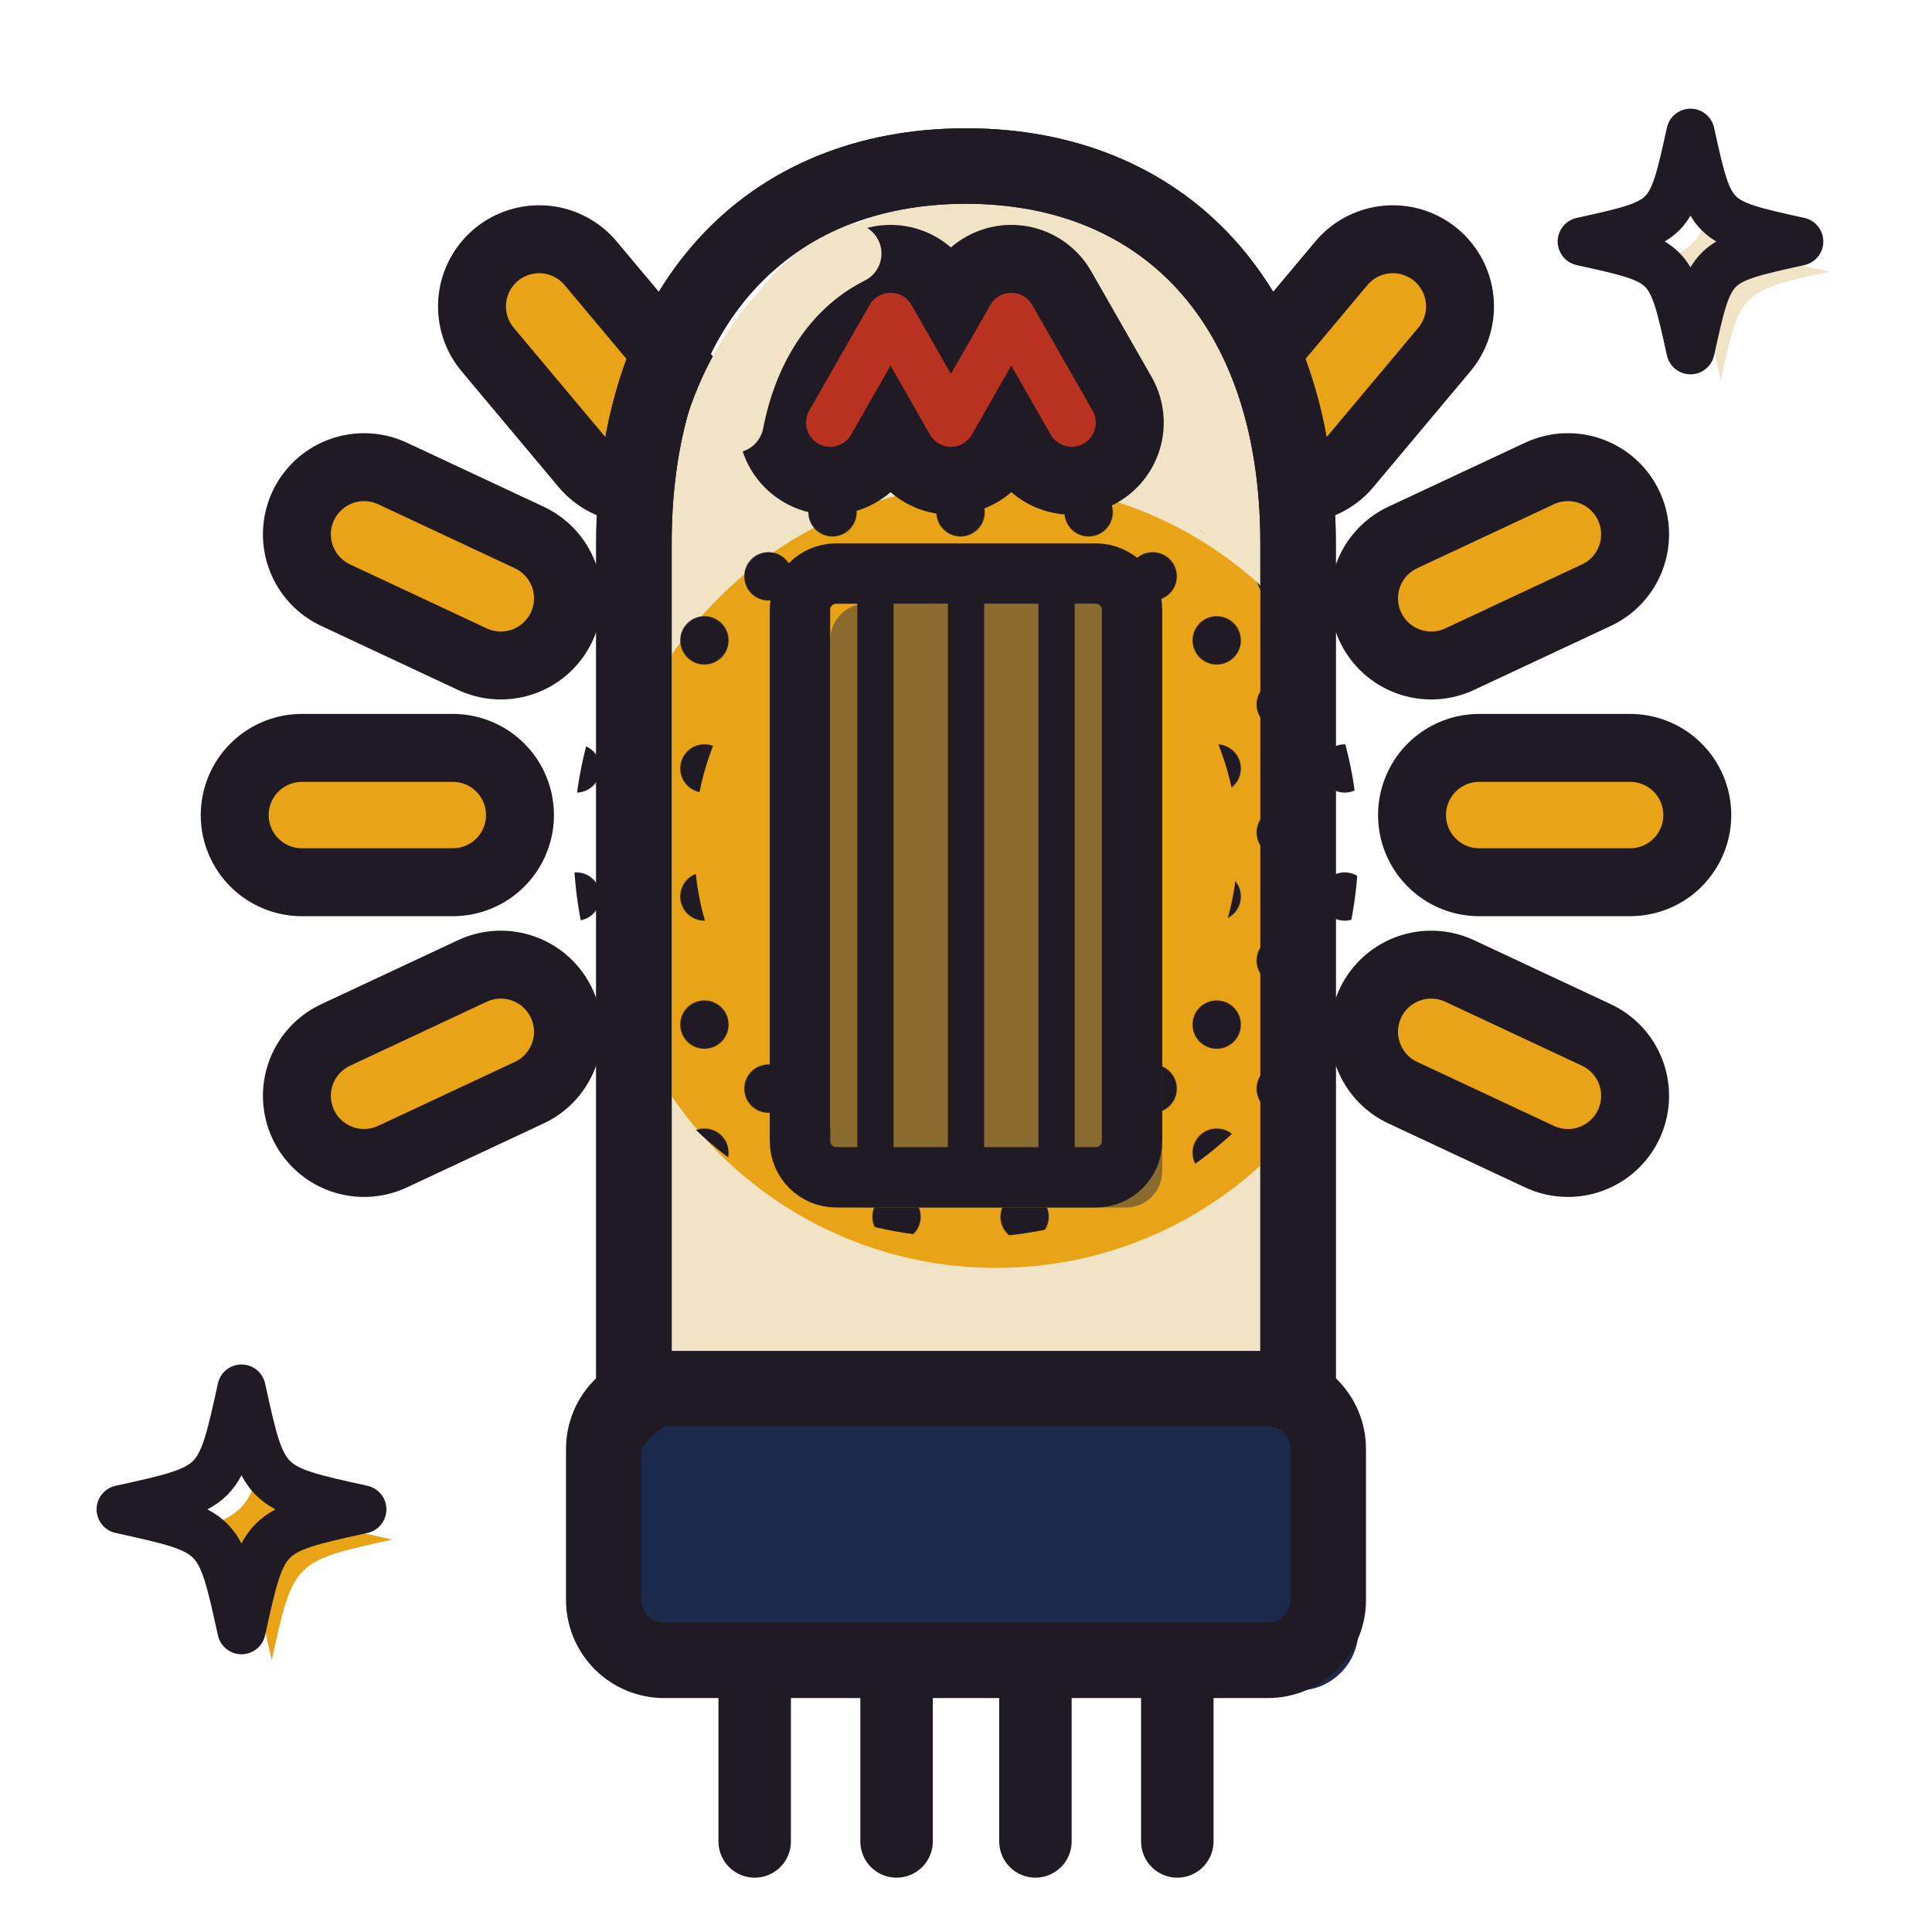
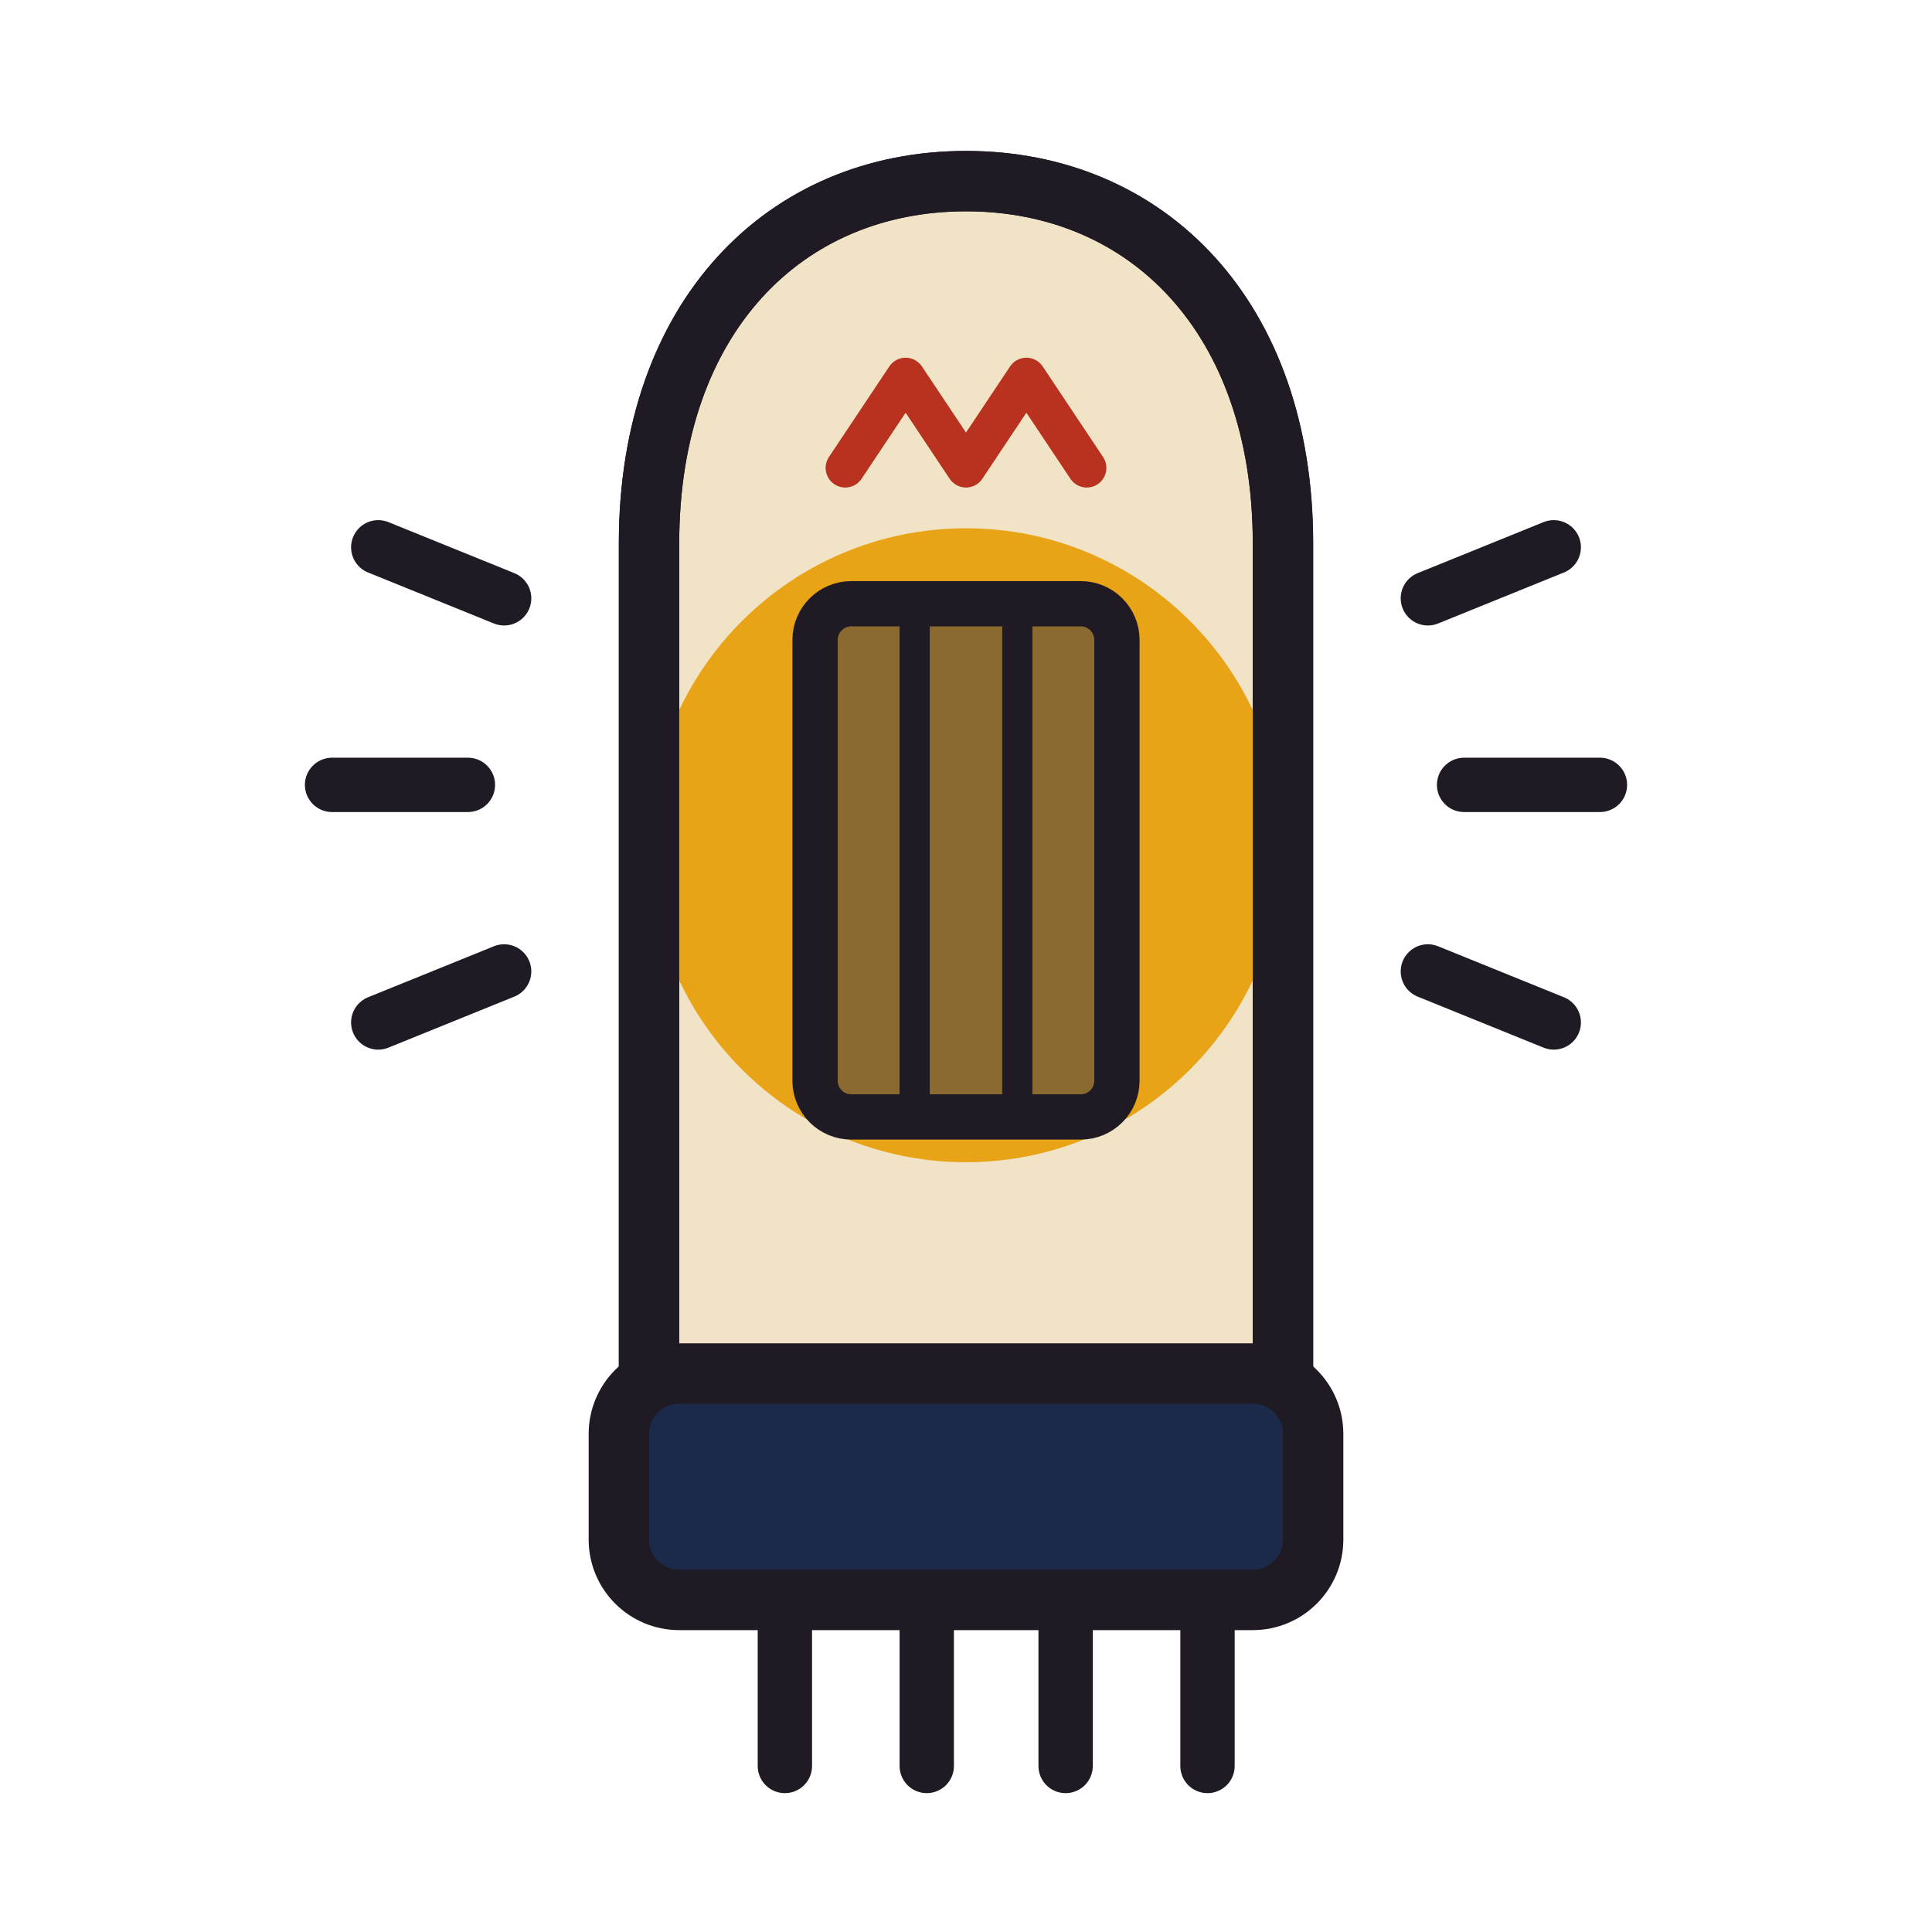
<svg xmlns="http://www.w3.org/2000/svg" viewBox="0 0 64 64" width="64" height="64">
  <defs>
-     <pattern id="tc-vacuum-tube-dots" width="3" height="3" patternUnits="userSpaceOnUse" patternTransform="rotate(45)">
-       <circle cx="1.5" cy="1.5" r=".8" fill="#1f1a24" />
-     </pattern>
    <clipPath id="tc-vacuum-tube-c1">
-       <path d="M21 47L21 18C21 10 25.5 5.5 32 5.5C38.5 5.5 43 10 43 18L43 47Z" />
-     </clipPath>
-     <clipPath id="tc-vacuum-tube-h2">
-       <path d="M19 28a13 13 0 1 0 26 0a13 13 0 1 0 -26 0z" />
-     </clipPath>
-     <clipPath id="tc-vacuum-tube-m3">
-       <path clip-rule="evenodd" d="M-8 -8H72V72H-8ZM23 28a9 9 0 1 0 18 0a9 9 0 1 0 -18 0z" />
+       <path d="M21.5 46L21.5 18C21.5 10.5 26 6 32 6C38 6 42.5 10.5 42.5 18L42.5 46Z" />
    </clipPath>
  </defs>
  <g stroke-linecap="round" stroke-linejoin="round">
-     <path d="M15 27L10 27M16.59 19.82L12.06 17.7M16.59 34.18L12.06 36.3M49 27L54 27M47.41 34.18L51.94 36.3M47.41 19.82L51.94 17.7M21.07 13.98L17.86 10.15M42.93 13.98L46.14 10.15" fill="none" stroke="#1f1a24" stroke-width="6.7" />
-     <path d="M15 27L10 27M16.59 19.82L12.06 17.7M16.59 34.18L12.06 36.3M49 27L54 27M47.41 34.18L51.94 36.3M47.41 19.82L51.94 17.7M21.07 13.98L17.86 10.15M42.93 13.98L46.14 10.15" fill="none" stroke="#e8a317" stroke-width="2.2" />
-     <path transform="translate(1.0 1.0)" d="M21 47L21 18C21 10 25.5 5.5 32 5.5C38.5 5.5 43 10 43 18L43 47Z" fill="#f1e4c6" />
-     <path d="M21 47L21 18C21 10 25.5 5.5 32 5.5C38.5 5.5 43 10 43 18L43 47Z" fill="none" stroke="#1f1a24" stroke-width="2.5" />
+     <path d="M15.5 26L11 26M16.7 19.82L12.53 18.13M16.7 32.18L12.53 33.87M48.5 26L53 26M47.3 32.18L51.47 33.87M47.3 19.82L51.47 18.13" fill="none" stroke="#1f1a24" stroke-width="1.8" />
+     <path d="M21.5 46L21.5 18C21.5 10.5 26 6 32 6C38 6 42.5 10.5 42.5 18L42.5 46Z" fill="#f1e4c6" />
+     <path d="M21.5 46L21.5 18C21.5 10.5 26 6 32 6C38 6 42.5 10.5 42.5 18L42.5 46Z" fill="none" stroke="#1f1a24" stroke-width="2.0" />
    <g clip-path="url(#tc-vacuum-tube-c1)">
-       <path transform="translate(1.0 1.0)" d="M19 28a13 13 0 1 0 26 0a13 13 0 1 0 -26 0z" fill="#e8a317" />
+       <path d="M21.5 28a10.5 10.5 0 1 0 21 0a10.5 10.5 0 1 0 -21 0z" fill="#e8a317" />
    </g>
-     <g clip-path="url(#tc-vacuum-tube-h2)">
-       <g clip-path="url(#tc-vacuum-tube-m3)">
-         <rect x="-8" y="-8" width="80" height="80" fill="url(#tc-vacuum-tube-dots)" />
-       </g>
-     </g>
-     <path transform="translate(1.0 1.0)" d="M27.7 19h8.6a1.2 1.2 0 0 1 1.2 1.2v17.6a1.2 1.2 0 0 1 -1.2 1.2h-8.6a1.2 1.2 0 0 1 -1.2 -1.2v-17.6a1.2 1.2 0 0 1 1.2 -1.2z" fill="#8a6a2e" />
-     <path d="M27.7 19h8.6a1.2 1.2 0 0 1 1.2 1.2v17.6a1.2 1.2 0 0 1 -1.2 1.2h-8.6a1.2 1.2 0 0 1 -1.2 -1.2v-17.6a1.2 1.2 0 0 1 1.2 -1.2z" fill="none" stroke="#1f1a24" stroke-width="2" />
-     <path d="M29 19V39M32 19V39M35 19V39" fill="none" stroke="#1f1a24" stroke-width="1.2" />
-     <path d="M27.5 14L29.5 10.5L31.5 14L33.5 10.5L35.5 14" fill="none" stroke="#1f1a24" stroke-width="6.1" />
-     <path d="M27.5 14L29.5 10.5L31.5 14L33.5 10.5L35.5 14" fill="none" stroke="#b8321f" stroke-width="1.6" />
-     <path d="M24.3 14C24.8 11.4 26.2 9.4 28.2 8.4" fill="none" stroke="#f1e4c6" stroke-width="2" />
-     <path d="M21 47L21 18C21 10 25.5 5.5 32 5.5C38.5 5.5 43 10 43 18L43 47Z" fill="none" stroke="#1f1a24" stroke-width="2.5" />
-     <path transform="translate(1.0 1.0)" d="M22 46h20a2 2 0 0 1 2 2v5a2 2 0 0 1 -2 2h-20a2 2 0 0 1 -2 -2v-5a2 2 0 0 1 2 -2z" fill="#1b2a4a" />
-     <path d="M22 46h20a2 2 0 0 1 2 2v5a2 2 0 0 1 -2 2h-20a2 2 0 0 1 -2 -2v-5a2 2 0 0 1 2 -2z" fill="none" stroke="#1f1a24" stroke-width="2.5" />
-     <path d="M25 55V61M29.7 55V61M34.3 55V61M39 55V61" fill="none" stroke="#1f1a24" stroke-width="2.4" />
-     <path transform="translate(1.0 1.0)" d="M8 46C8.72 49.28 8.72 49.28 12 50C8.72 50.72 8.72 50.72 8 54C7.28 50.72 7.28 50.72 4 50C7.28 49.28 7.28 49.28 8 46z" fill="#e8a317" />
-     <path d="M8 46C8.72 49.28 8.72 49.28 12 50C8.72 50.72 8.72 50.72 8 54C7.28 50.72 7.28 50.72 4 50C7.28 49.28 7.28 49.28 8 46z" fill="none" stroke="#1f1a24" stroke-width="1.6" />
-     <path transform="translate(1.0 1.0)" d="M56 4.4C56.65 7.35 56.65 7.35 59.6 8C56.65 8.65 56.65 8.65 56 11.6C55.35 8.65 55.35 8.65 52.4 8C55.35 7.35 55.35 7.35 56 4.4z" fill="#f1e4c6" />
-     <path d="M56 4.4C56.65 7.35 56.65 7.35 59.6 8C56.65 8.65 56.65 8.65 56 11.6C55.35 8.65 55.35 8.65 52.4 8C55.35 7.35 55.35 7.35 56 4.4z" fill="none" stroke="#1f1a24" stroke-width="1.6" />
+     <path d="M28.2 20h7.6a1.2 1.2 0 0 1 1.2 1.2v14.6a1.2 1.2 0 0 1 -1.2 1.2h-7.6a1.2 1.2 0 0 1 -1.2 -1.2v-14.6a1.2 1.2 0 0 1 1.2 -1.2z" fill="#8a6a2e" />
+     <path d="M28.2 20h7.6a1.2 1.2 0 0 1 1.2 1.2v14.6a1.2 1.2 0 0 1 -1.2 1.2h-7.6a1.2 1.2 0 0 1 -1.2 -1.2v-14.6a1.2 1.2 0 0 1 1.2 -1.2z" fill="none" stroke="#1f1a24" stroke-width="1.5" />
+     <path d="M30.3 20V37M33.7 20V37" fill="none" stroke="#1f1a24" stroke-width="1" />
+     <path d="M28 15.5L30 12.5L32 15.5L34 12.5L36 15.5" fill="none" stroke="#b8321f" stroke-width="1.3" />
+     <path d="M21.5 46L21.5 18C21.5 10.5 26 6 32 6C38 6 42.5 10.5 42.5 18L42.5 46Z" fill="none" stroke="#1f1a24" stroke-width="2.0" />
+     <path d="M24.6 14.5C25 12 26.4 10.1 28.4 9.1" fill="none" stroke="#f1e4c6" stroke-width="1.6" />
+     <path d="M22.5 45.5h19a2 2 0 0 1 2 2v3.5a2 2 0 0 1 -2 2h-19a2 2 0 0 1 -2 -2v-3.5a2 2 0 0 1 2 -2z" fill="#1b2a4a" />
+     <path d="M22.5 45.5h19a2 2 0 0 1 2 2v3.5a2 2 0 0 1 -2 2h-19a2 2 0 0 1 -2 -2v-3.5a2 2 0 0 1 2 -2z" fill="none" stroke="#1f1a24" stroke-width="2.0" />
+     <path d="M26 53V58.5M30.7 53V58.5M35.3 53V58.5M40 53V58.5" fill="none" stroke="#1f1a24" stroke-width="1.8" />
  </g>
</svg>
